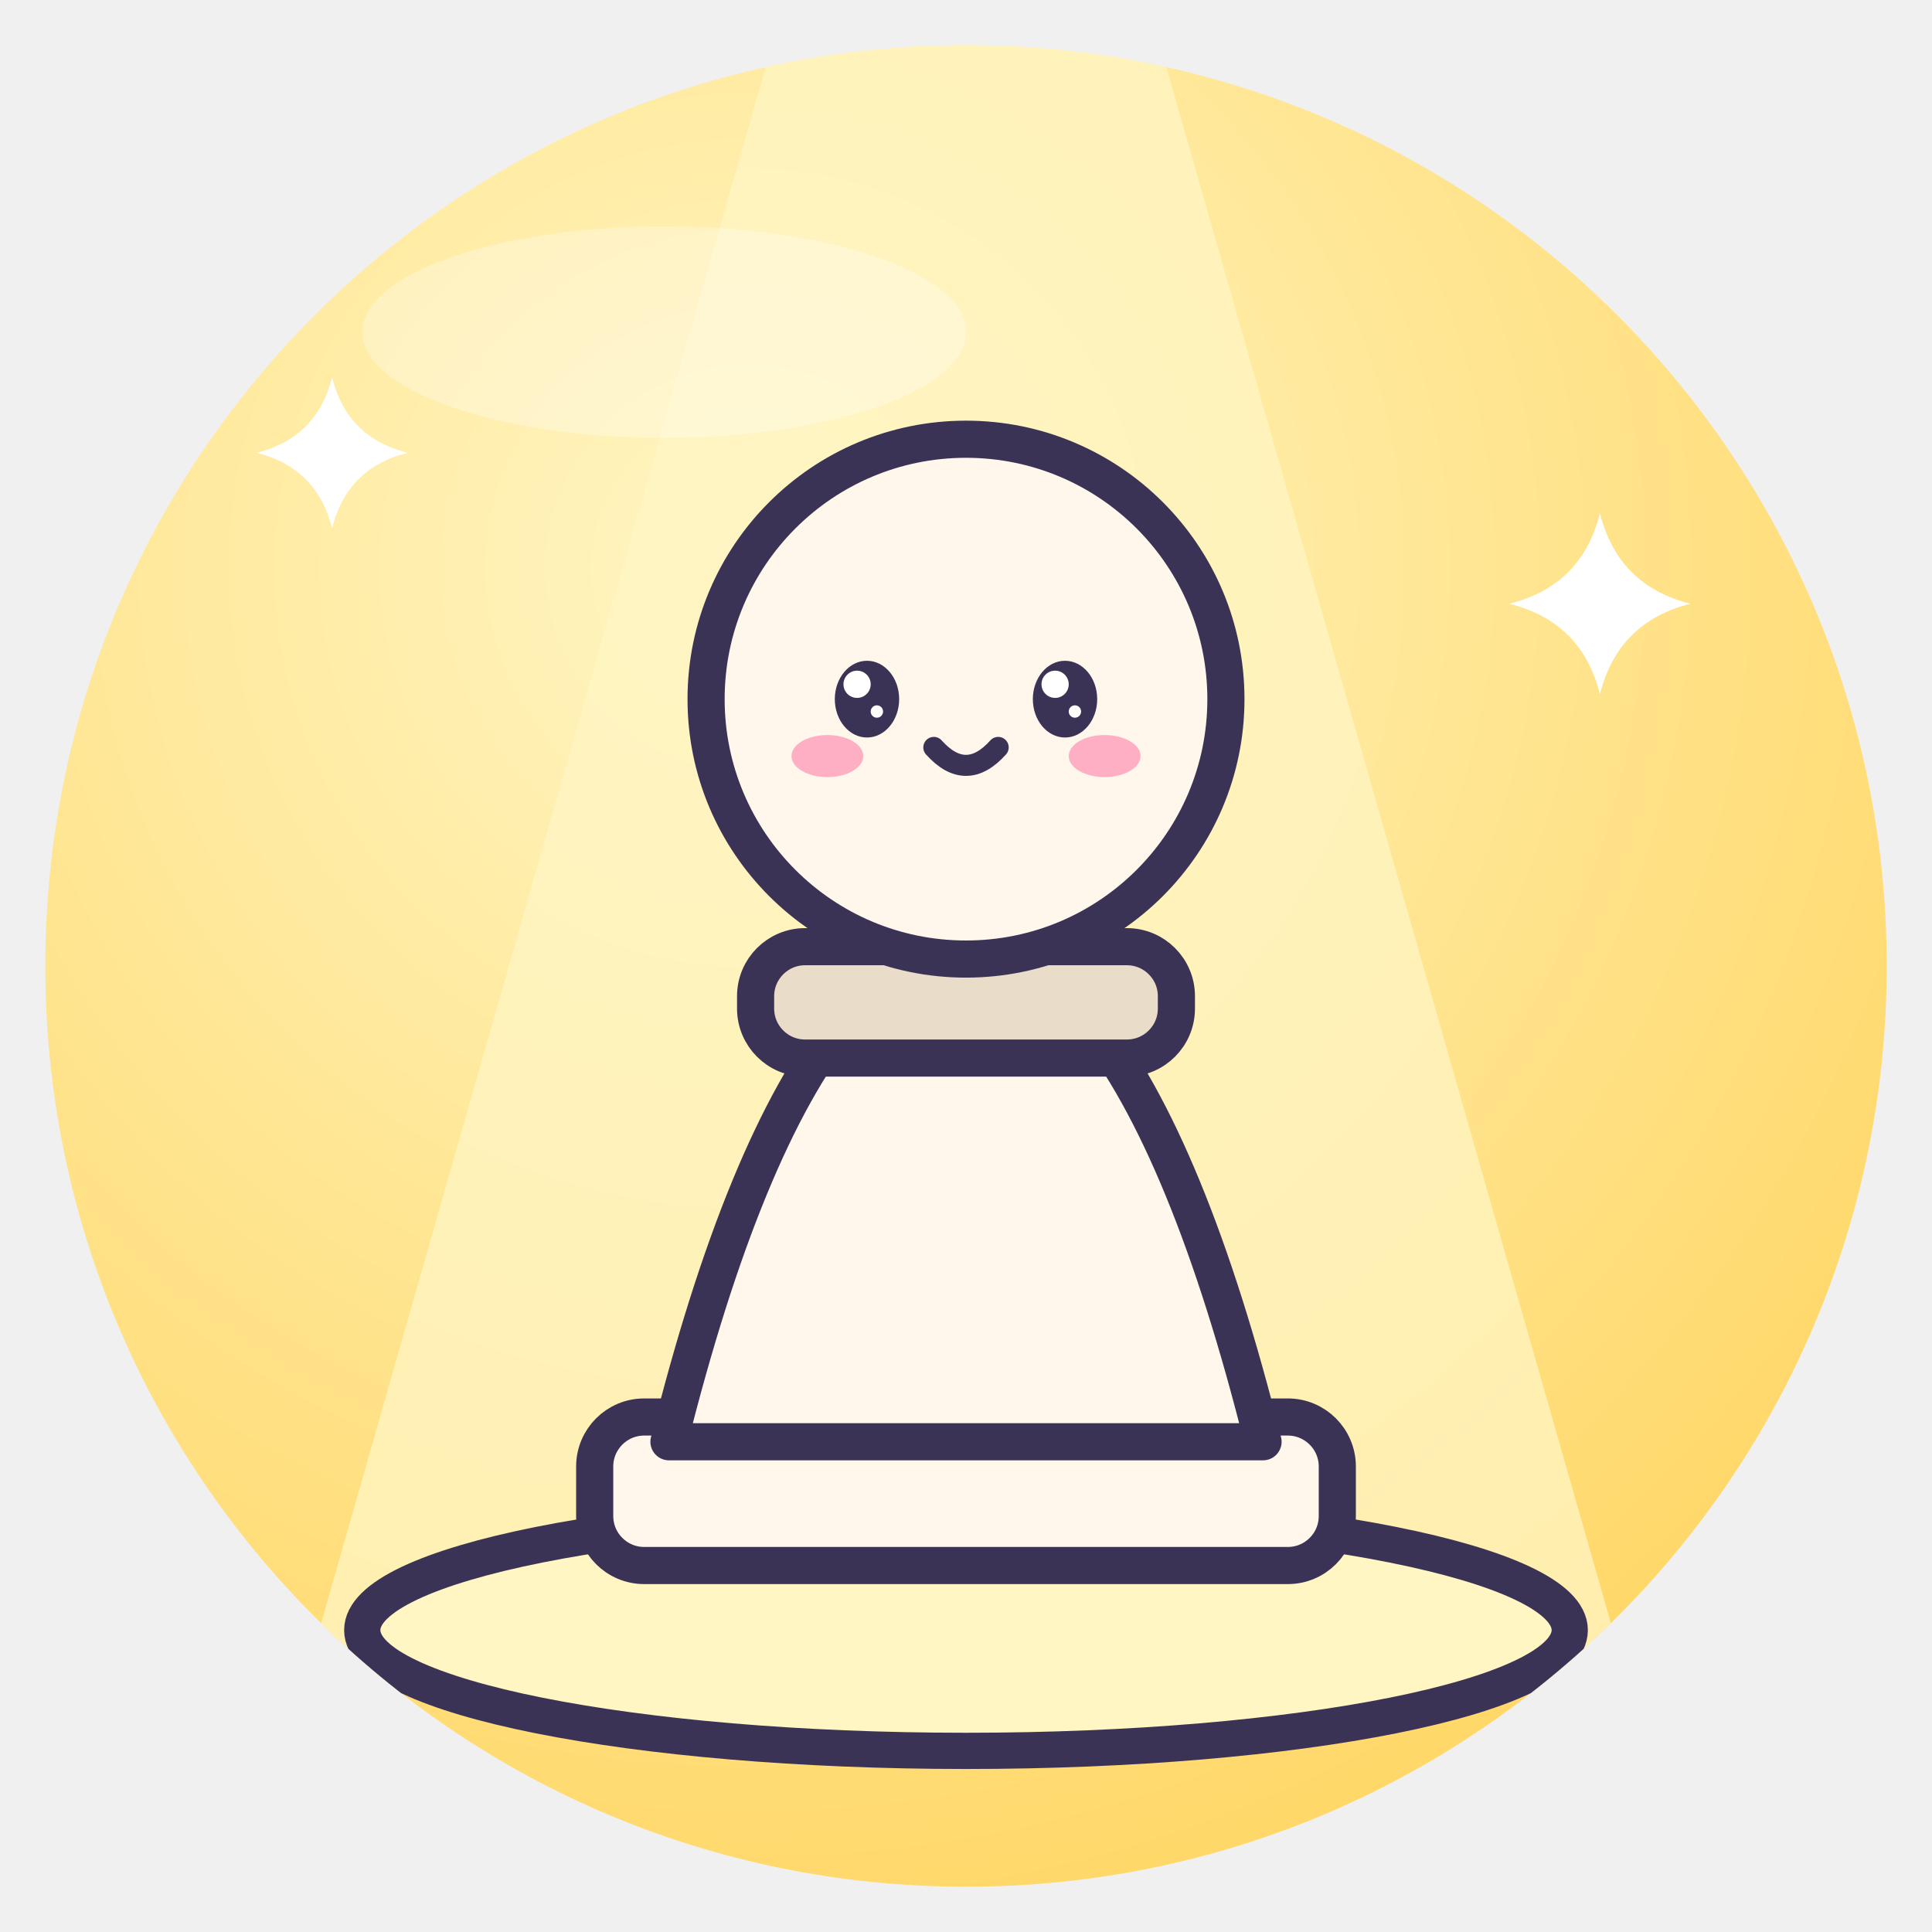
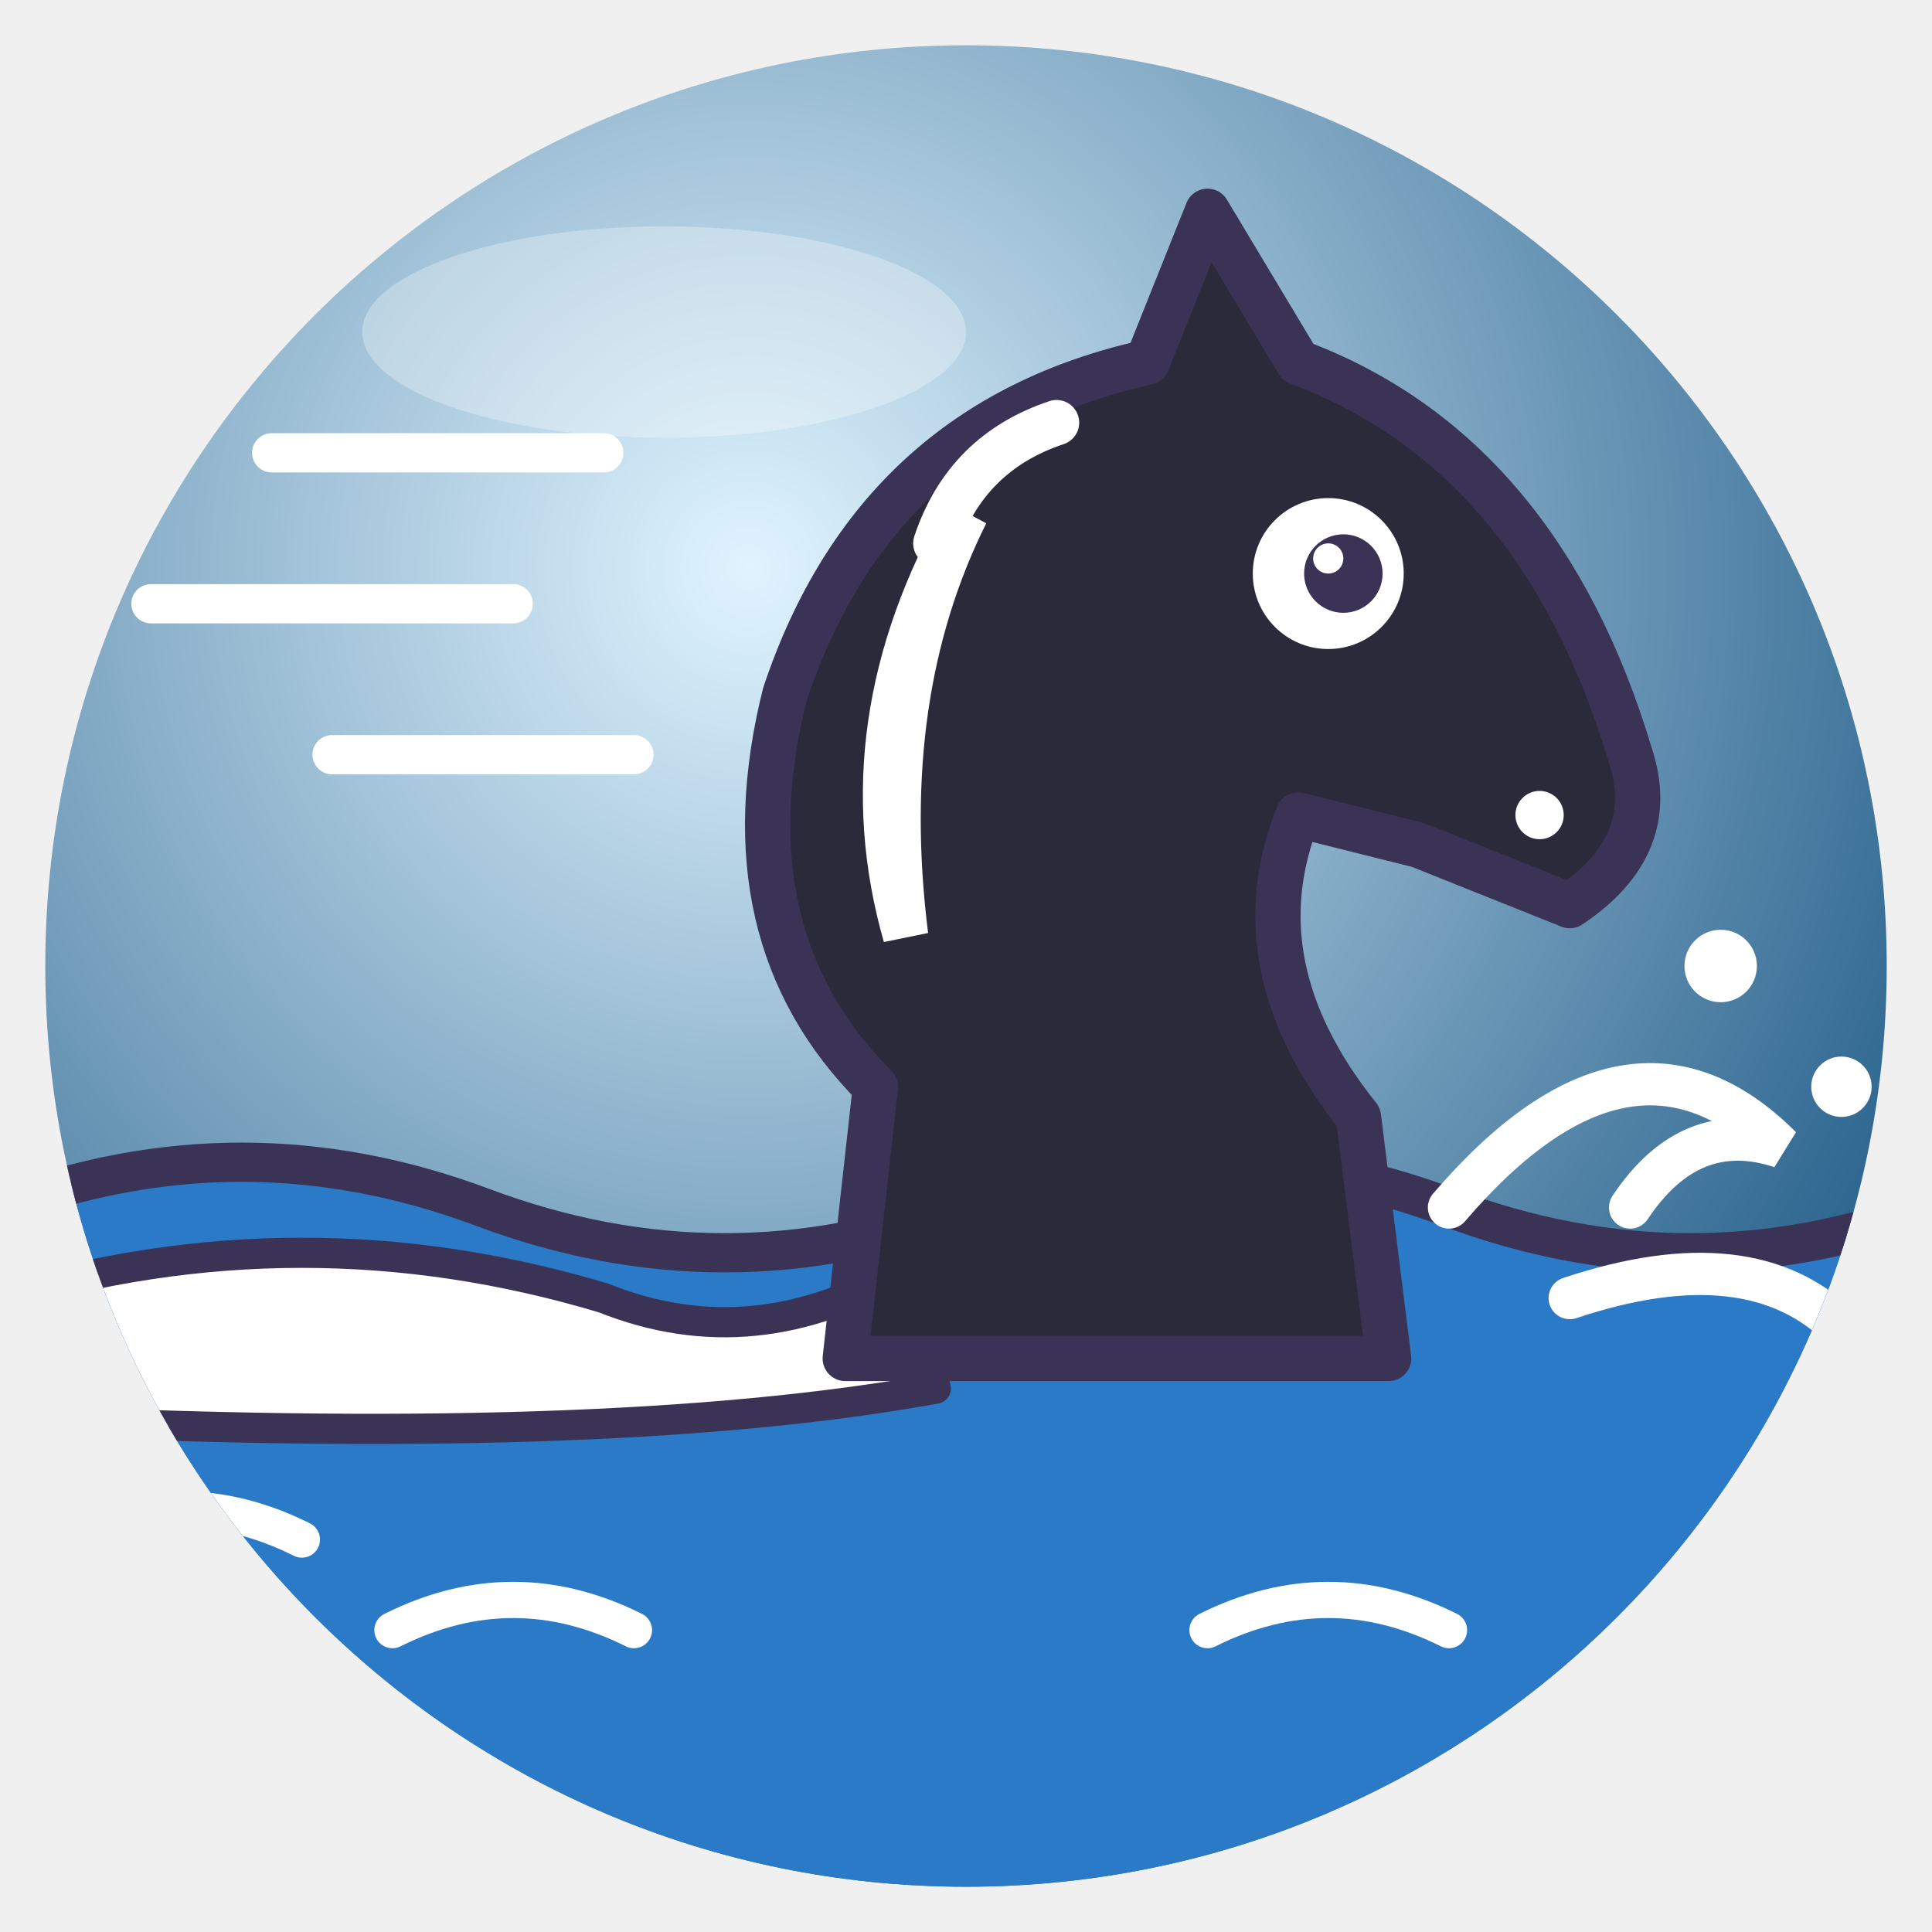
<svg xmlns="http://www.w3.org/2000/svg" viewBox="0 0 128 128" width="128" height="128">
  <defs>
    <radialGradient id="g" cx="38%" cy="28%" r="85%">
-       <stop offset="0" stop-color="#FFF6C4" />
-       <stop offset="1" stop-color="#FFD45E" />
+       <stop offset="0" stop-color="#E0F4FF" />
+       <stop offset="1" stop-color="#0A4A7A" />
    </radialGradient>
    <clipPath id="c">
      <circle cx="64" cy="64" r="61" />
    </clipPath>
  </defs>
  <circle cx="64" cy="64" r="61" fill="url(#g)" />
  <g clip-path="url(#c)">
-     <path d="M52 0 L20 112 H108 L76 0Z" fill="#FFF6C4" opacity=".75" />
-     <ellipse cx="64" cy="108" rx="40" ry="8" fill="#FFF6C4" stroke="#3B3355" stroke-linejoin="round" stroke-linecap="round" stroke-width="2.4" />
-     <g transform="translate(64 66) rotate(0) scale(0.82 0.82)">
-       <rect x="-30" y="34" width="60" height="12" rx="4" fill="#FFF7EC" stroke="#3B3355" stroke-linejoin="round" stroke-linecap="round" stroke-width="3" />
-       <path d="M-24 36 Q-18 12 -10 2 H10 Q18 12 24 36Z" fill="#FFF7EC" stroke="#3B3355" stroke-linejoin="round" stroke-linecap="round" stroke-width="3" />
-       <rect x="-17" y="-4" width="34" height="9" rx="4" fill="#E9DCC8" stroke="#3B3355" stroke-linejoin="round" stroke-linecap="round" stroke-width="3" />
-       <circle cx="0" cy="-24" r="21" fill="#FFF7EC" stroke="#3B3355" stroke-linejoin="round" stroke-linecap="round" stroke-width="3" />
-       <ellipse cx="-8" cy="-24" rx="2.6" ry="3.1" fill="#3B3355" />
-       <circle cx="-8.8" cy="-25.2" r="1.1" fill="#fff" />
-       <circle cx="-7.2" cy="-23.0" r="0.5" fill="#fff" />
-       <ellipse cx="8" cy="-24" rx="2.6" ry="3.1" fill="#3B3355" />
-       <circle cx="7.2" cy="-25.2" r="1.1" fill="#fff" />
-       <circle cx="8.8" cy="-23.0" r="0.5" fill="#fff" />
-       <ellipse cx="-11.2" cy="-19.4" rx="2.9" ry="1.7" fill="#FF7FA8" opacity=".6" />
-       <ellipse cx="11.2" cy="-19.4" rx="2.9" ry="1.7" fill="#FF7FA8" opacity=".6" />
-       <path d="M-2.6 -20.1 Q0 -17.2 2.6 -20.1" fill="none" stroke="#3B3355" stroke-linejoin="round" stroke-linecap="round" stroke-width="1.7" />
-     </g>
-     <path d="M22 25 Q23.0 29.0 27 30 Q23.0 31.0 22 35 Q21.0 31.0 17 30 Q21.0 29.0 22 25Z" fill="#fff" />
-     <path d="M106 34 Q107.2 38.8 112 40 Q107.2 41.2 106 46 Q104.8 41.2 100 40 Q104.8 38.8 106 34Z" fill="#fff" />
+     <path d="M0 80 Q16 74 32 80 T64 80 T96 80 T128 80 V128 H0Z" fill="#2A7AC8" stroke="#3B3355" stroke-linejoin="round" stroke-linecap="round" stroke-width="2.6" />
+     <path d="M0 86 Q20 80 40 86 Q50 90 60 84 L62 92 Q40 96 0 94Z" fill="#fff" stroke="#3B3355" stroke-linejoin="round" stroke-linecap="round" stroke-width="2" />
+     <path d="M4 102 Q12 98 20 102 M26 108 Q34 104 42 108 M80 108 Q88 104 96 108" fill="none" stroke="#fff" stroke-width="2.4" stroke-linecap="round" />
+     <path d="M56 90 L58 72 Q48 62 52 46 Q58 28 76 24 L80 14 L86 24 Q102 30 108 50 Q110 56 104 60 L94 56 L86 54 Q82 64 90 74 L92 90Z" fill="#2A2A3A" stroke="#3B3355" stroke-linejoin="round" stroke-linecap="round" stroke-width="3" />
+     <path d="M64 34 Q58 46 60 62 Q56 48 64 34Z M70 28 Q64 30 62 36" fill="none" stroke="#fff" stroke-width="3" stroke-linecap="round" />
+     <circle cx="88" cy="38" r="5" fill="#fff" />
+     <circle cx="89" cy="38" r="2.6" fill="#3B3355" />
+     <circle cx="88" cy="37" r="1" fill="#fff" />
+     <circle cx="102" cy="54" r="1.6" fill="#fff" />
+     <path d="M96 80 Q108 66 118 76 Q112 74 108 80 M104 86 Q116 82 122 88" fill="none" stroke="#fff" stroke-width="2.8" stroke-linecap="round" />
+     <circle cx="114" cy="64" r="2.4" fill="#fff" />
+     <circle cx="122" cy="72" r="2" fill="#fff" />
+     <path d="M18 30 H40 M10 40 H34 M22 50 H42" stroke="#fff" stroke-width="2.6" stroke-linecap="round" />
  </g>
  <ellipse cx="44" cy="22" rx="20" ry="7" fill="#fff" opacity=".3" />
</svg>
